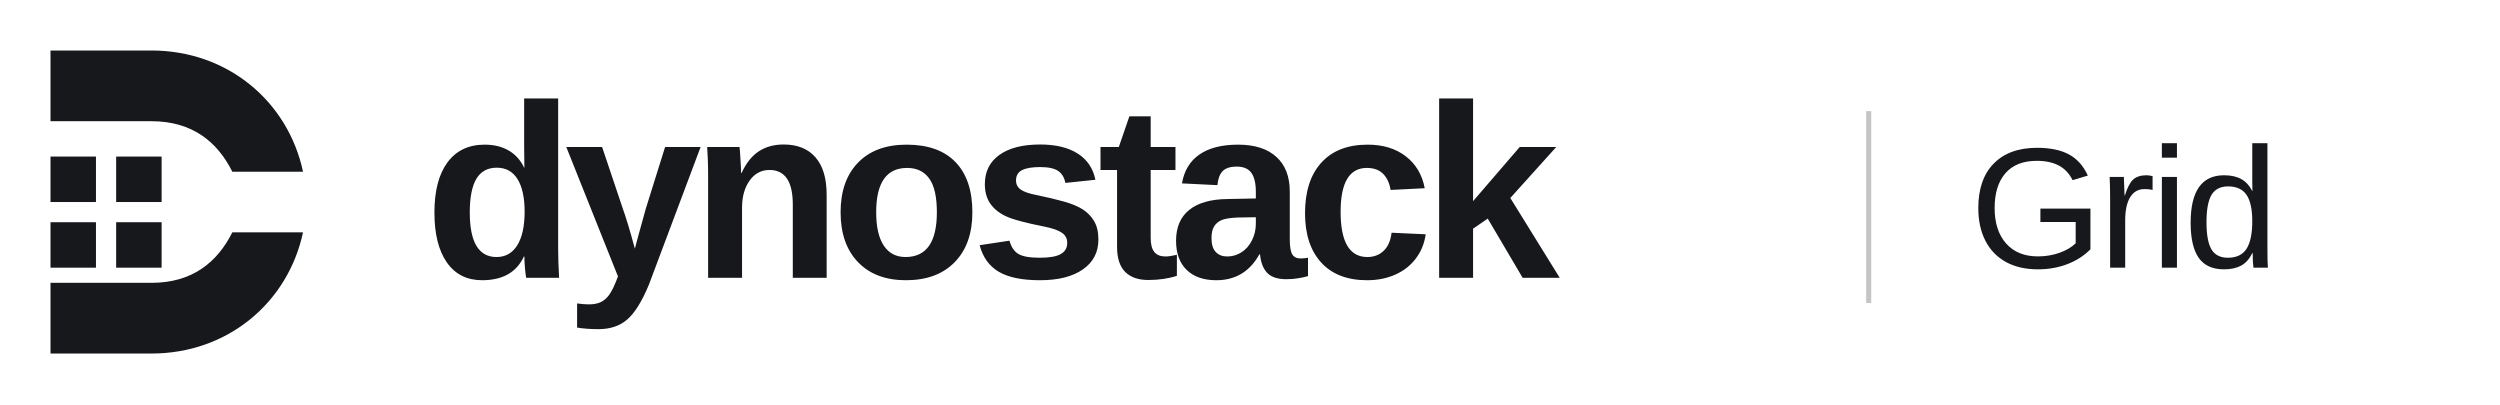
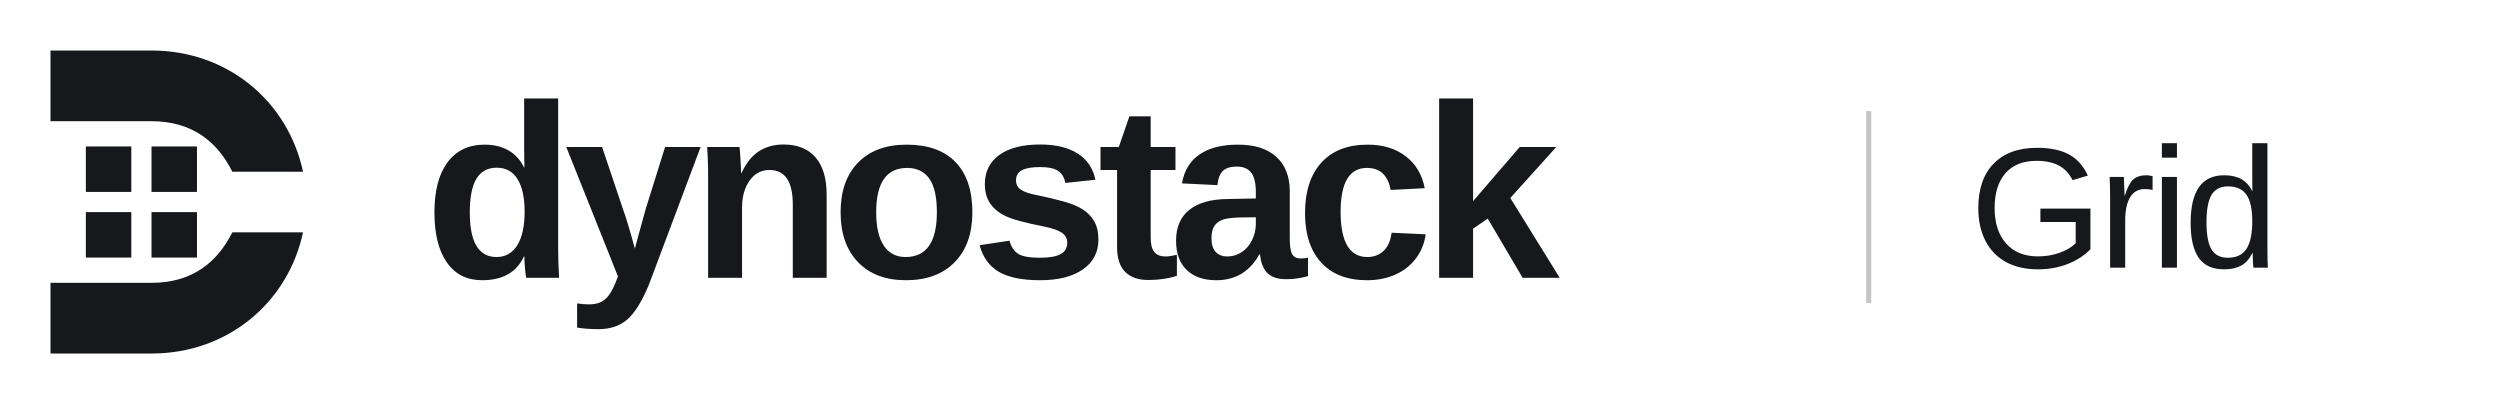
<svg xmlns="http://www.w3.org/2000/svg" viewBox="0 0 495 80">
  <g transform="translate(0 6)">
    <path d="M10 4H30C45 4 57 14 60 28H46C43 22 38 18 30 18H10Z" fill="#16181c" />
    <path d="M10 50H30C38 50 43 46 46 40H60C57 54 45 64 30 64H10Z" fill="#16181c" />
-     <path d="M10 25H19V34H10Z" fill="#16181c" />
-     <path d="M23 25H32V34H23Z" fill="#16181c" />
-     <path d="M10 38H19V47H10Z" fill="#16181c" />
-     <path d="M23 38H32V47H23Z" fill="#16181c" />
+     <path d="M17 23H26V32H17Z" fill="#16181c" />
+     <path d="M30 23H39V32H30Z" fill="#16181c" />
+     <path d="M17 36H26V45H17Z" fill="#16181c" />
+     <path d="M30 36H39V45H30Z" fill="#16181c" />
  </g>
  <text x="84" y="55" font-family="Arial, Helvetica, sans-serif" font-size="49" font-weight="700" letter-spacing="-2.2" fill="#16181c">dynostack</text>
  <path d="M370 22V60" stroke="#16181c" opacity=".25" />
  <text x="390" y="53" font-family="Arial, Helvetica, sans-serif" font-size="34" letter-spacing="-1" fill="#16181c">Grid</text>
</svg>
